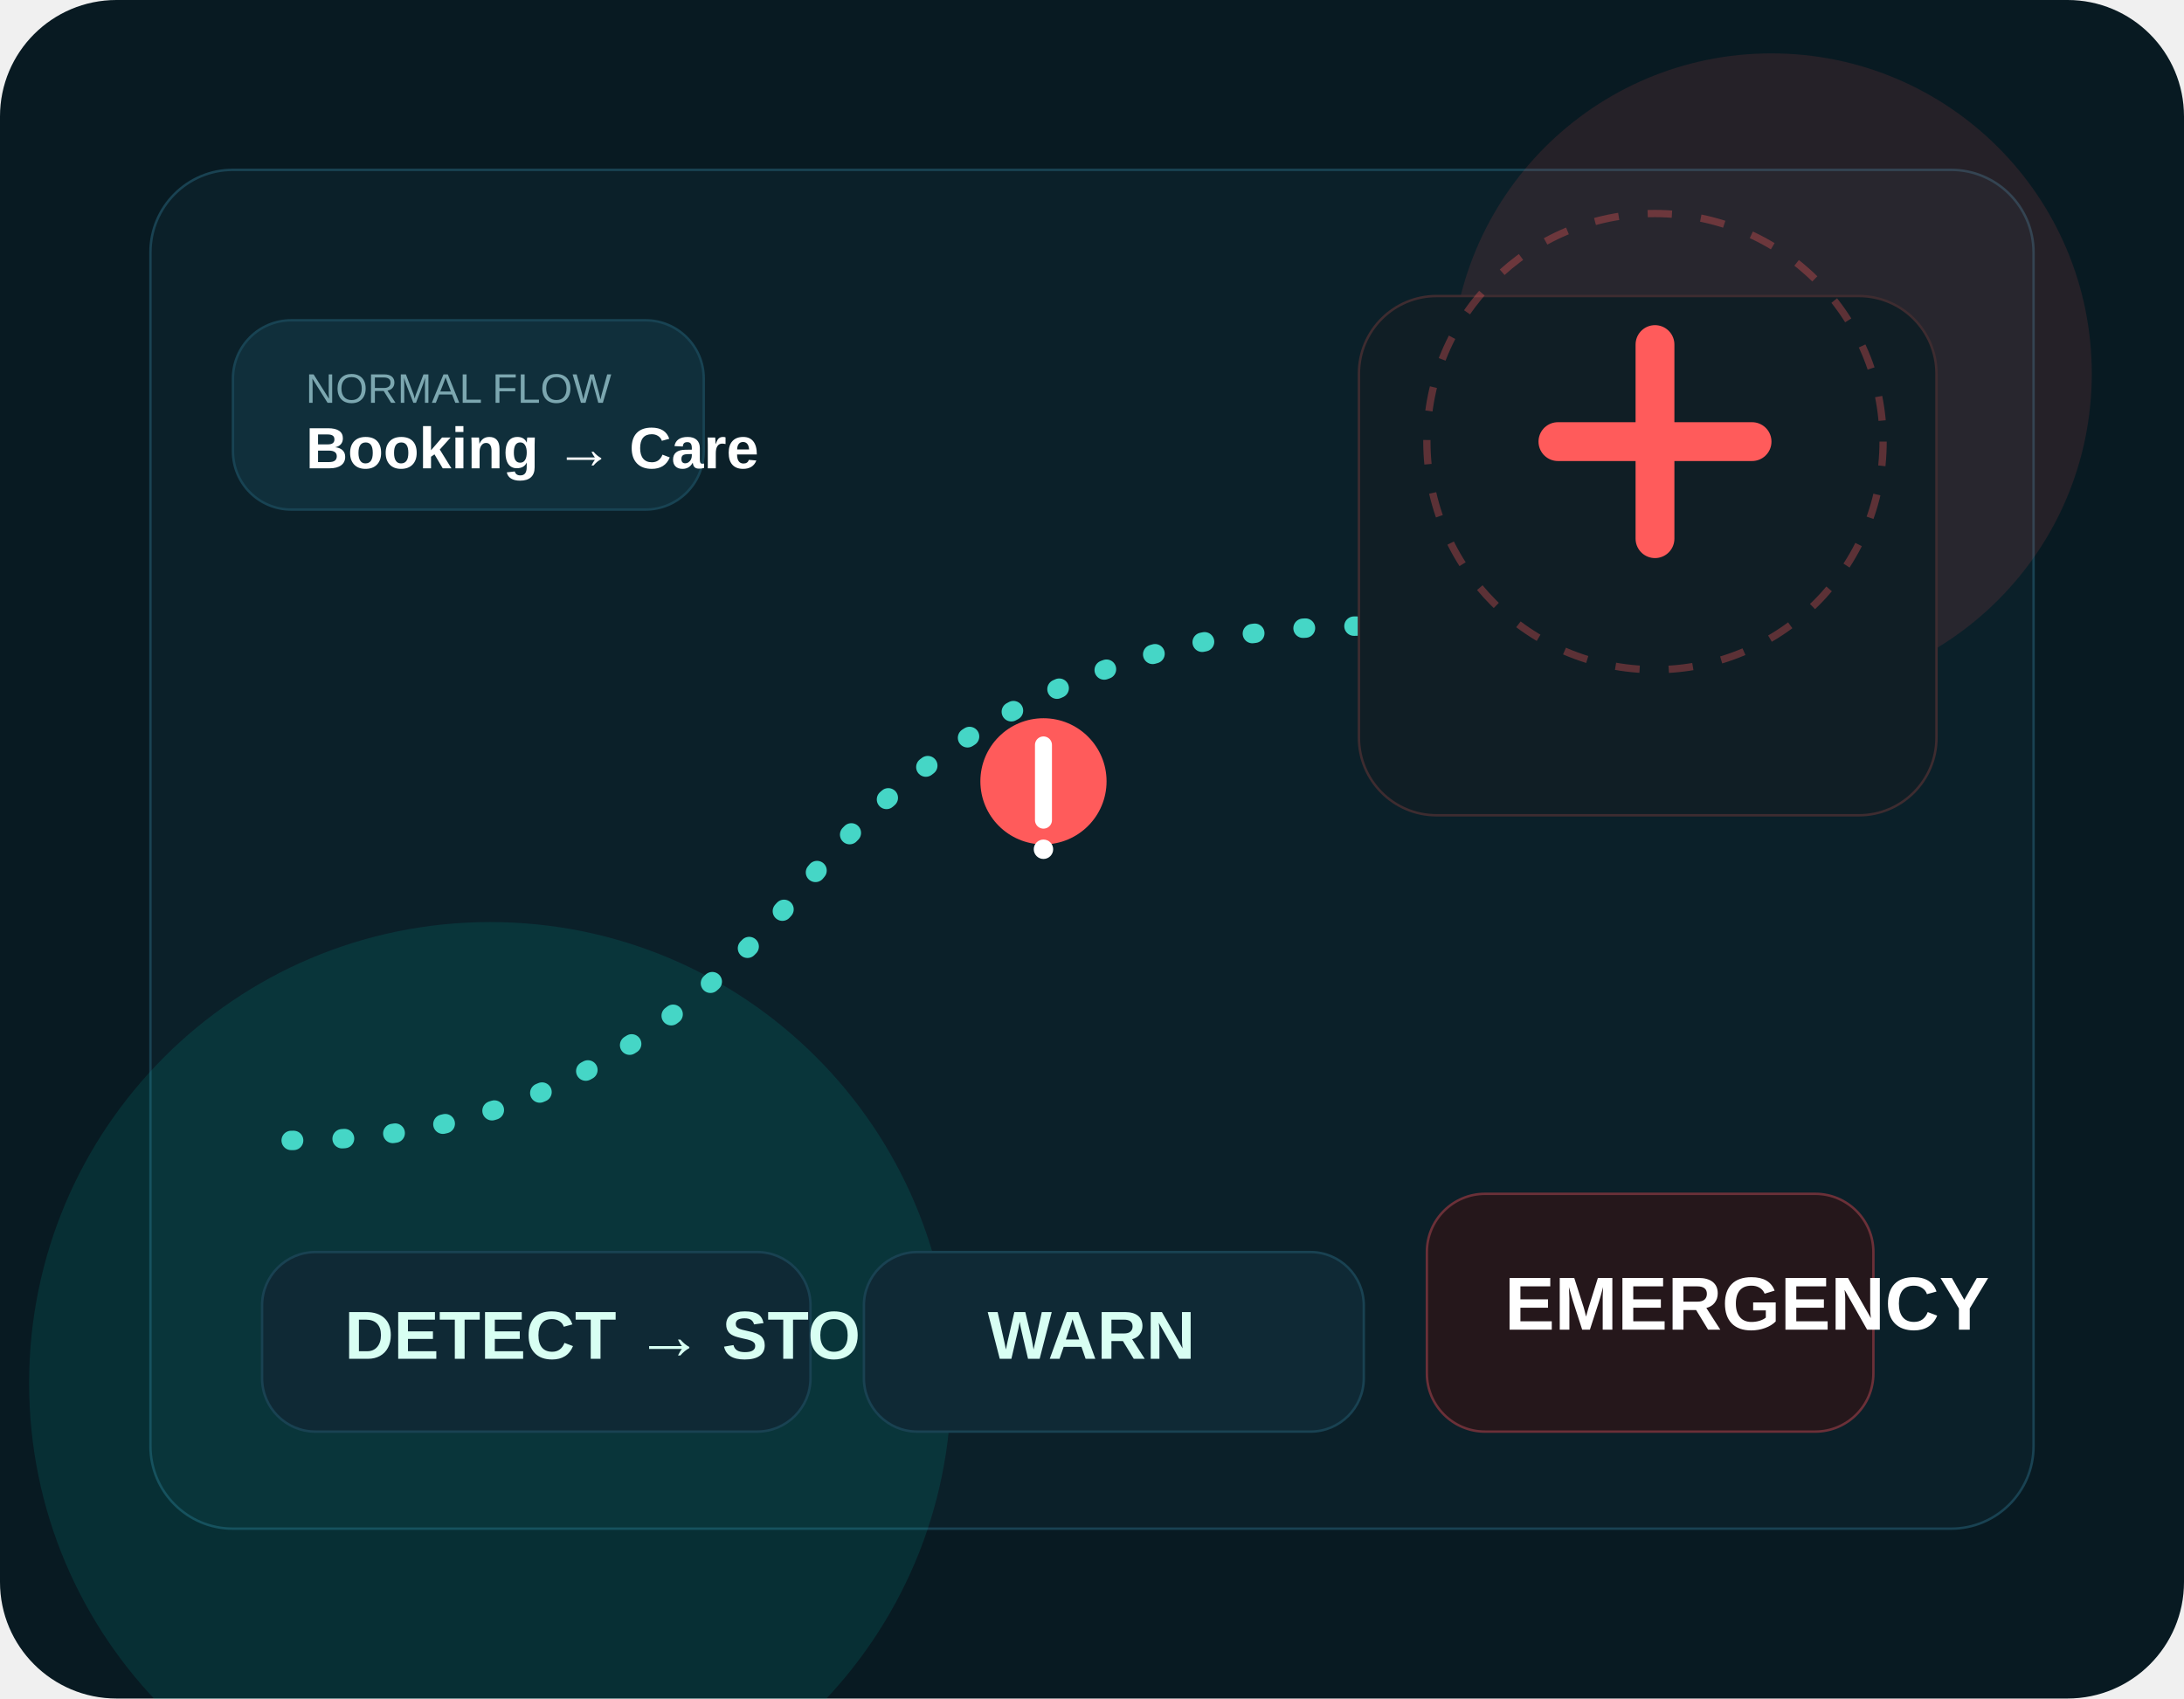
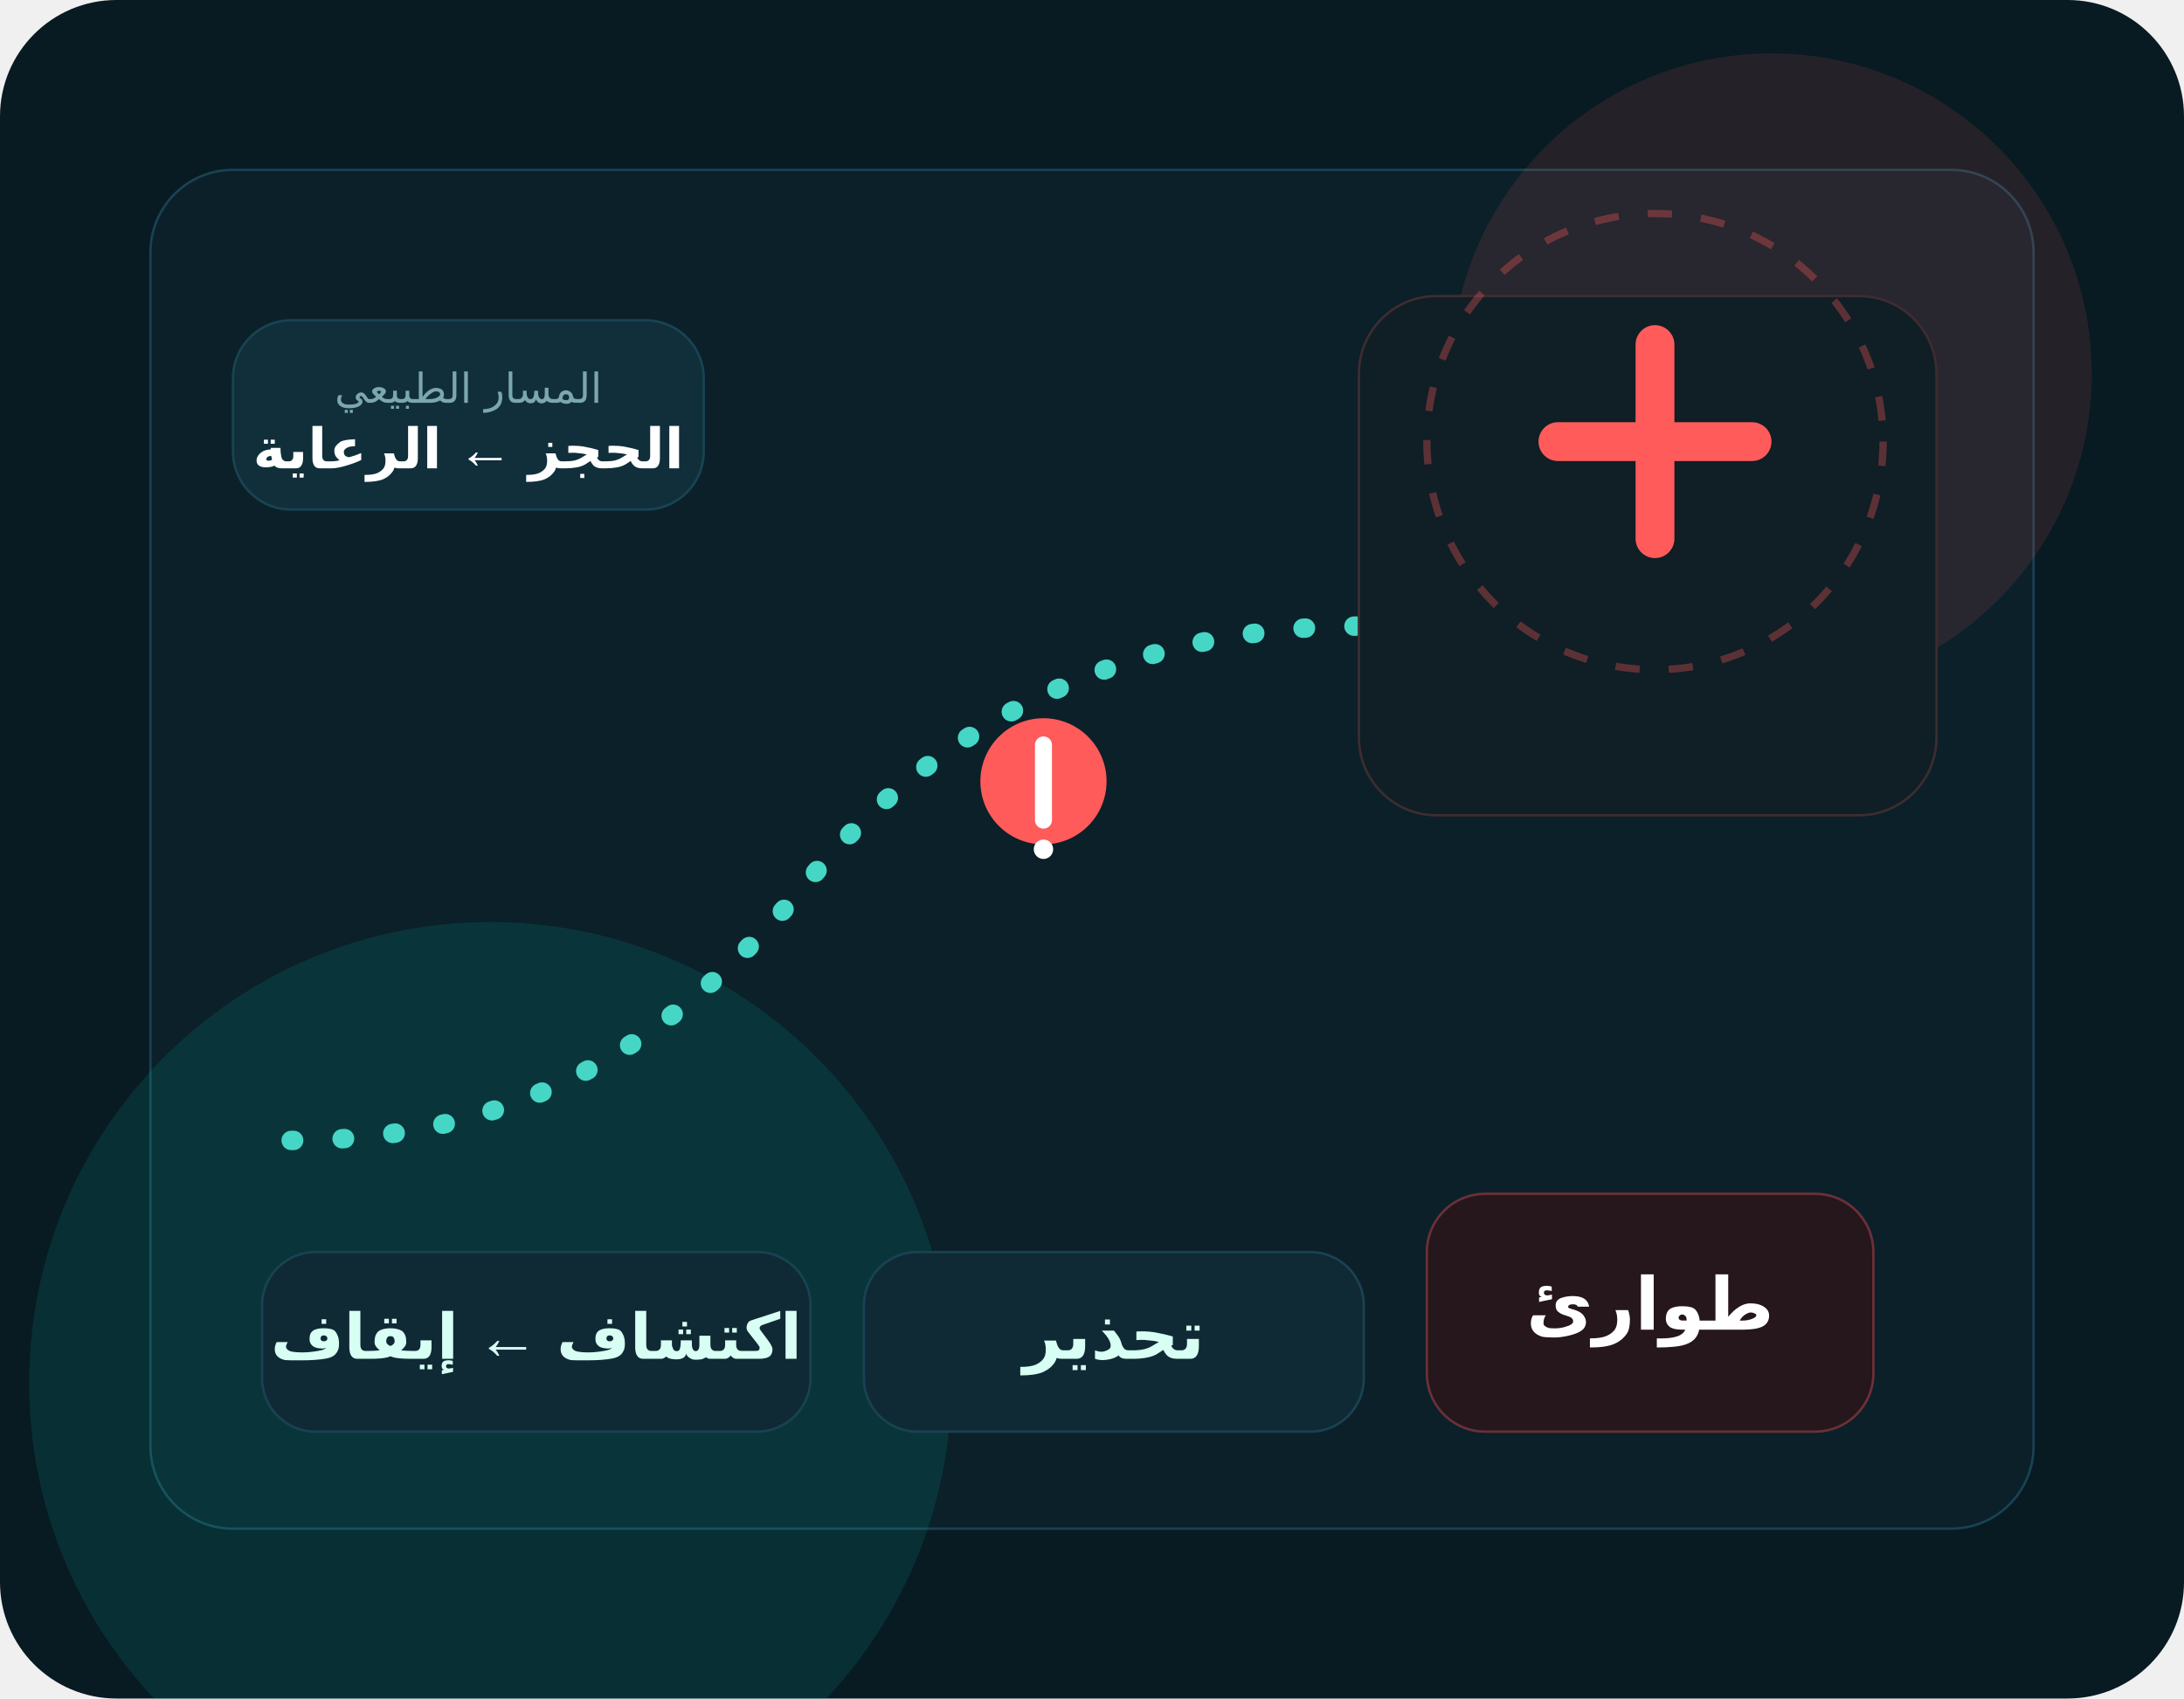
<svg xmlns="http://www.w3.org/2000/svg" width="900" height="700" viewBox="0 0 900 700" fill="none">
  <rect width="900" height="700" rx="48" fill="#081A22" />
  <rect x="62" y="70" width="776" height="560" rx="34" fill="#0B2029" stroke="#194252" />
  <circle cx="730" cy="154" r="132" fill="#FF5B5B" fill-opacity="0.12" />
  <circle cx="202" cy="570" r="190" fill="#00B3A4" fill-opacity="0.14" />
  <path d="M120 470C214 470 278 430 334 362C390 294 470 258 562 258C614 258 668 276 740 332" stroke="#45D6C6" stroke-width="8" stroke-linecap="round" stroke-dasharray="1 20" />
  <circle cx="430" cy="322" r="26" fill="#FF5B5B" />
  <path d="M430 307V338" stroke="white" stroke-width="7" stroke-linecap="round" />
  <circle cx="430" cy="350" r="4" fill="white" />
  <rect x="96" y="132" width="194" height="78" rx="24" fill="#102F3B" stroke="#184353" />
-   <text x="126" y="166" fill="#7CA7B0" font-family="Arial" font-size="17">NORMAL FLOW</text>
-   <text x="126" y="193" fill="#FFFFFF" font-family="Arial" font-size="24" font-weight="700">Booking → Care</text>
+   <text x="193" y="166" text-anchor="middle" direction="rtl" fill="#7CA7B0" font-family="IBM Plex Sans Arabic, Arial" font-size="17">المسار الطبيعي</text>
+   <text x="193" y="193" text-anchor="middle" direction="rtl" fill="#FFFFFF" font-family="IBM Plex Sans Arabic, Arial" font-size="23" font-weight="700">الحجز ← الرعاية</text>
  <rect x="560" y="122" width="238" height="214" rx="32" fill="#101E25" stroke="#3E2C30" />
  <path d="M642 182H722" stroke="#FF5B5B" stroke-width="16" stroke-linecap="round" />
  <path d="M682 142V222" stroke="#FF5B5B" stroke-width="16" stroke-linecap="round" />
  <circle cx="682" cy="182" r="94" stroke="#FF5B5B" stroke-opacity="0.32" stroke-width="3" stroke-dasharray="10 12" />
  <rect x="108" y="516" width="226" height="74" rx="22" fill="#0F2935" stroke="#194252" />
-   <text x="142" y="560" fill="#D8FFF3" font-family="Arial" font-size="28" font-weight="700">DETECT → STOP</text>
+   <text x="221" y="560" text-anchor="middle" direction="rtl" fill="#D8FFF3" font-family="IBM Plex Sans Arabic, Arial" font-size="26" font-weight="700">اكتشاف ← إيقاف</text>
  <rect x="356" y="516" width="206" height="74" rx="22" fill="#0F2935" stroke="#194252" />
-   <text x="407" y="560" fill="#D8FFF3" font-family="Arial" font-size="28" font-weight="700">WARN</text>
+   <text x="459" y="560" text-anchor="middle" direction="rtl" fill="#D8FFF3" font-family="IBM Plex Sans Arabic, Arial" font-size="28" font-weight="700">تحذير</text>
  <rect x="588" y="492" width="184" height="98" rx="24" fill="#25171B" stroke="#6B3038" />
-   <text x="620" y="548" fill="#FFFFFF" font-family="Arial" font-size="31" font-weight="700">EMERGENCY</text>
+   <text x="680" y="548" text-anchor="middle" direction="rtl" fill="#FFFFFF" font-family="IBM Plex Sans Arabic, Arial" font-size="30" font-weight="700">طوارئ</text>
</svg>
